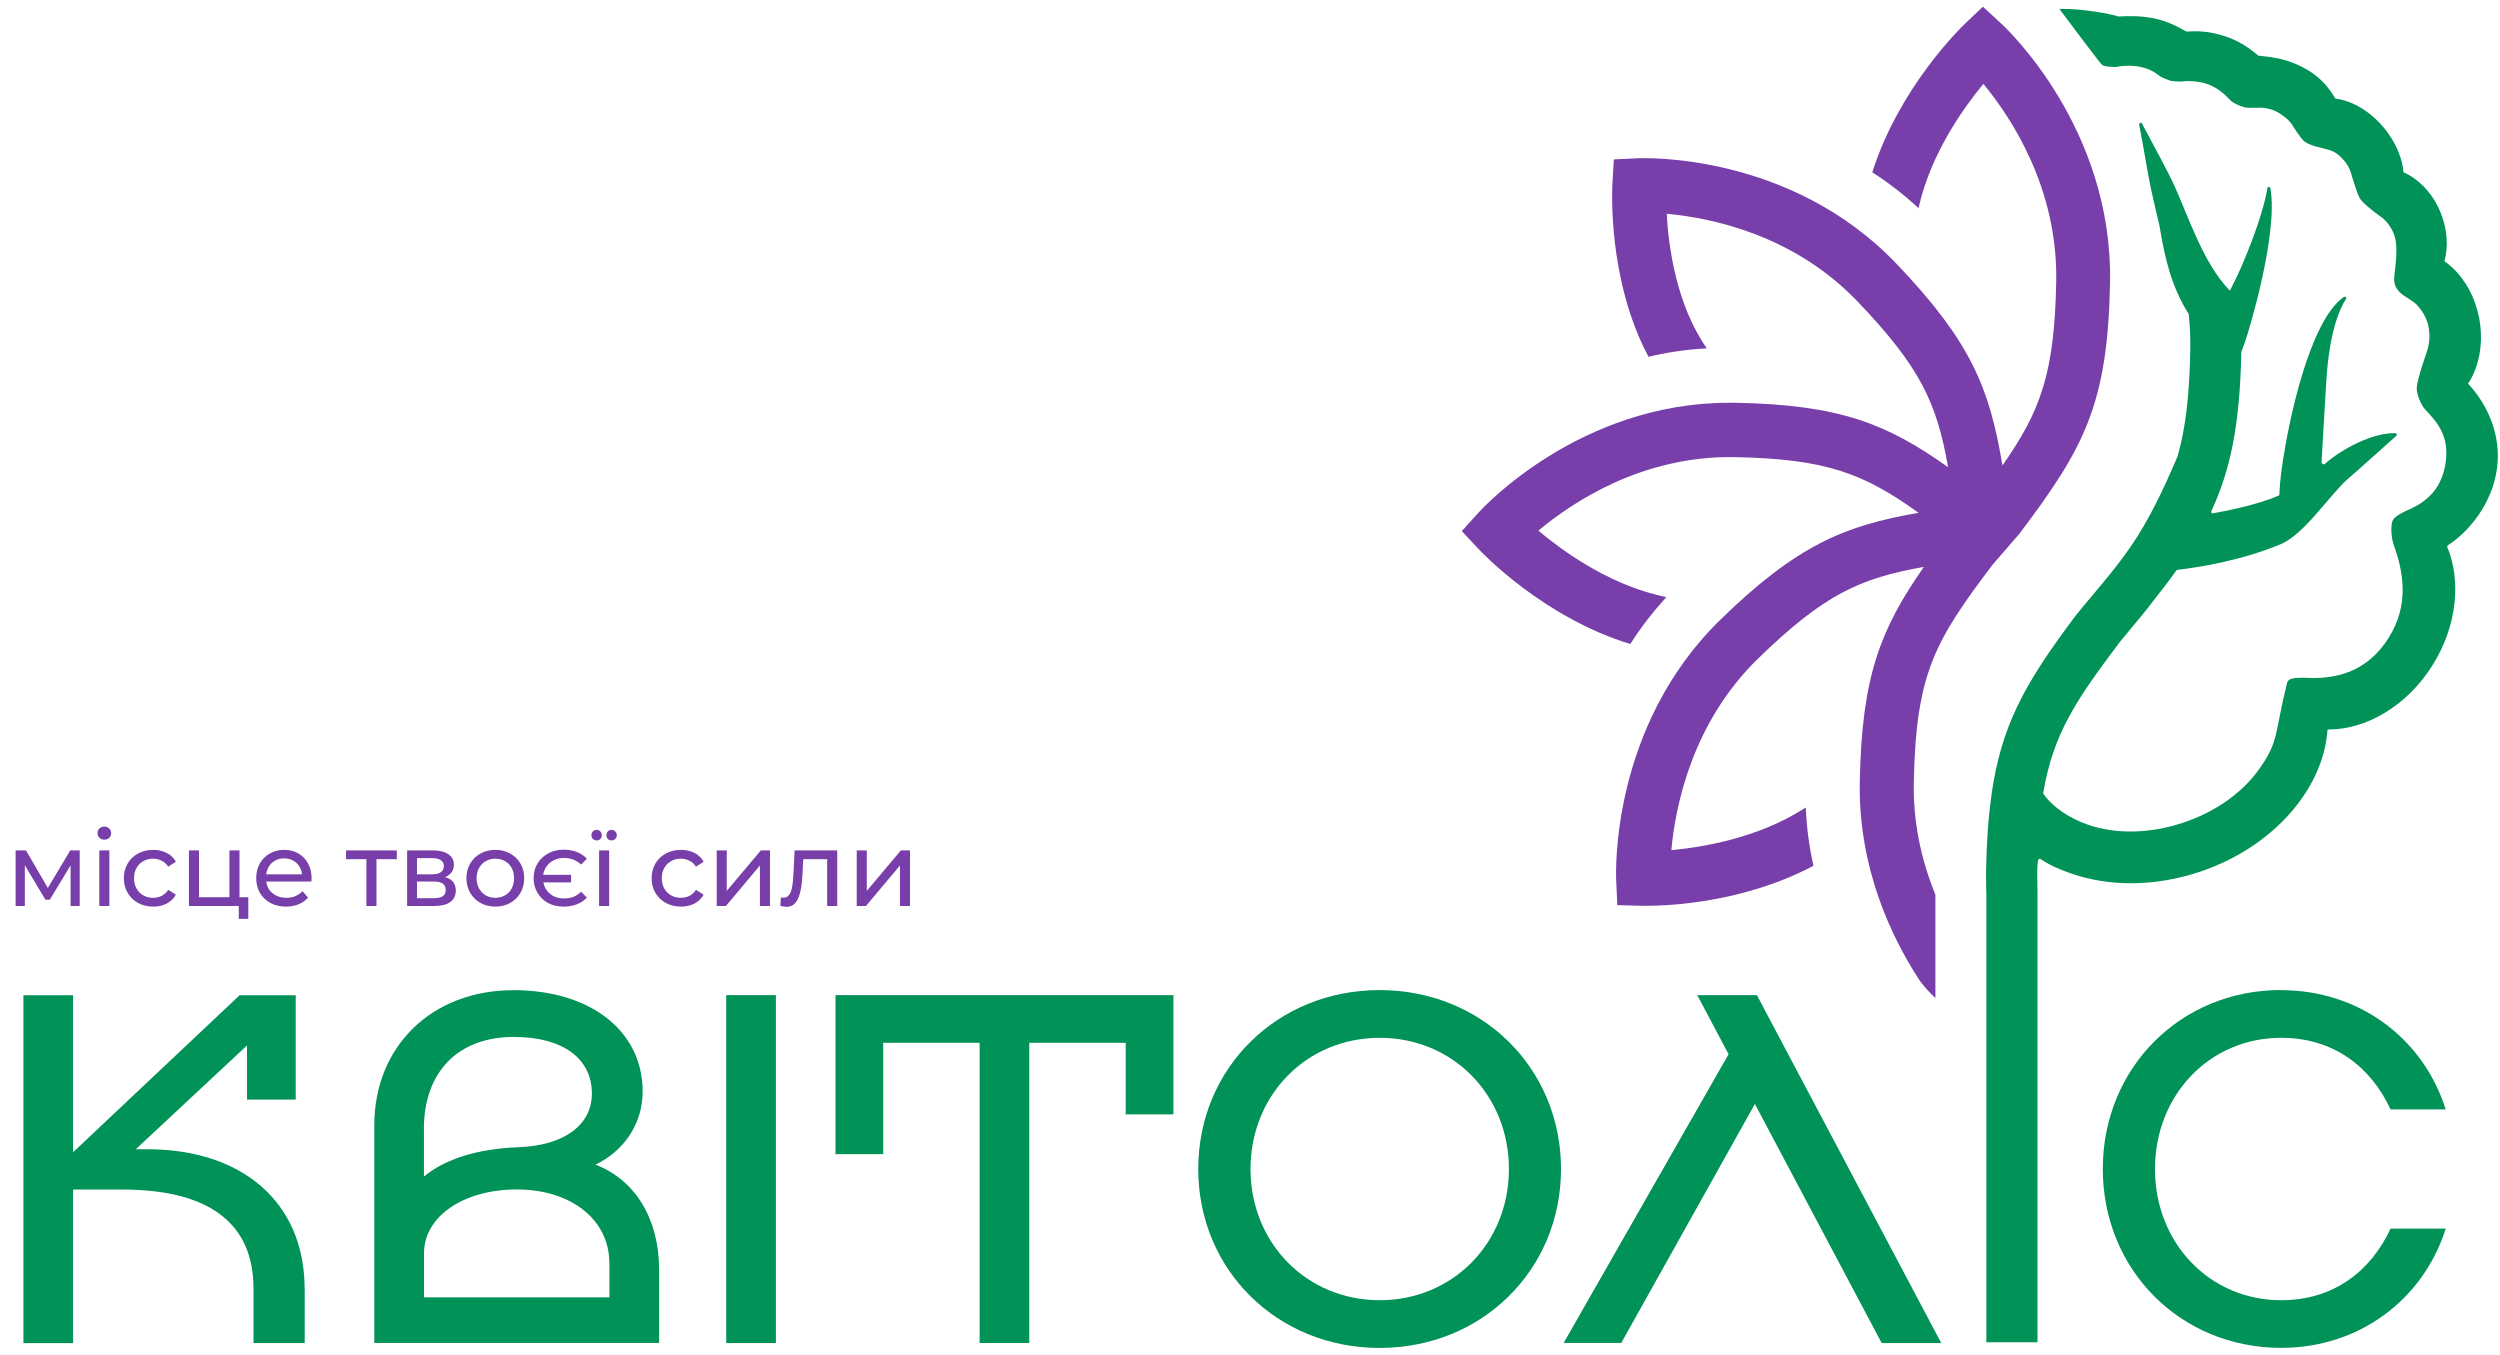
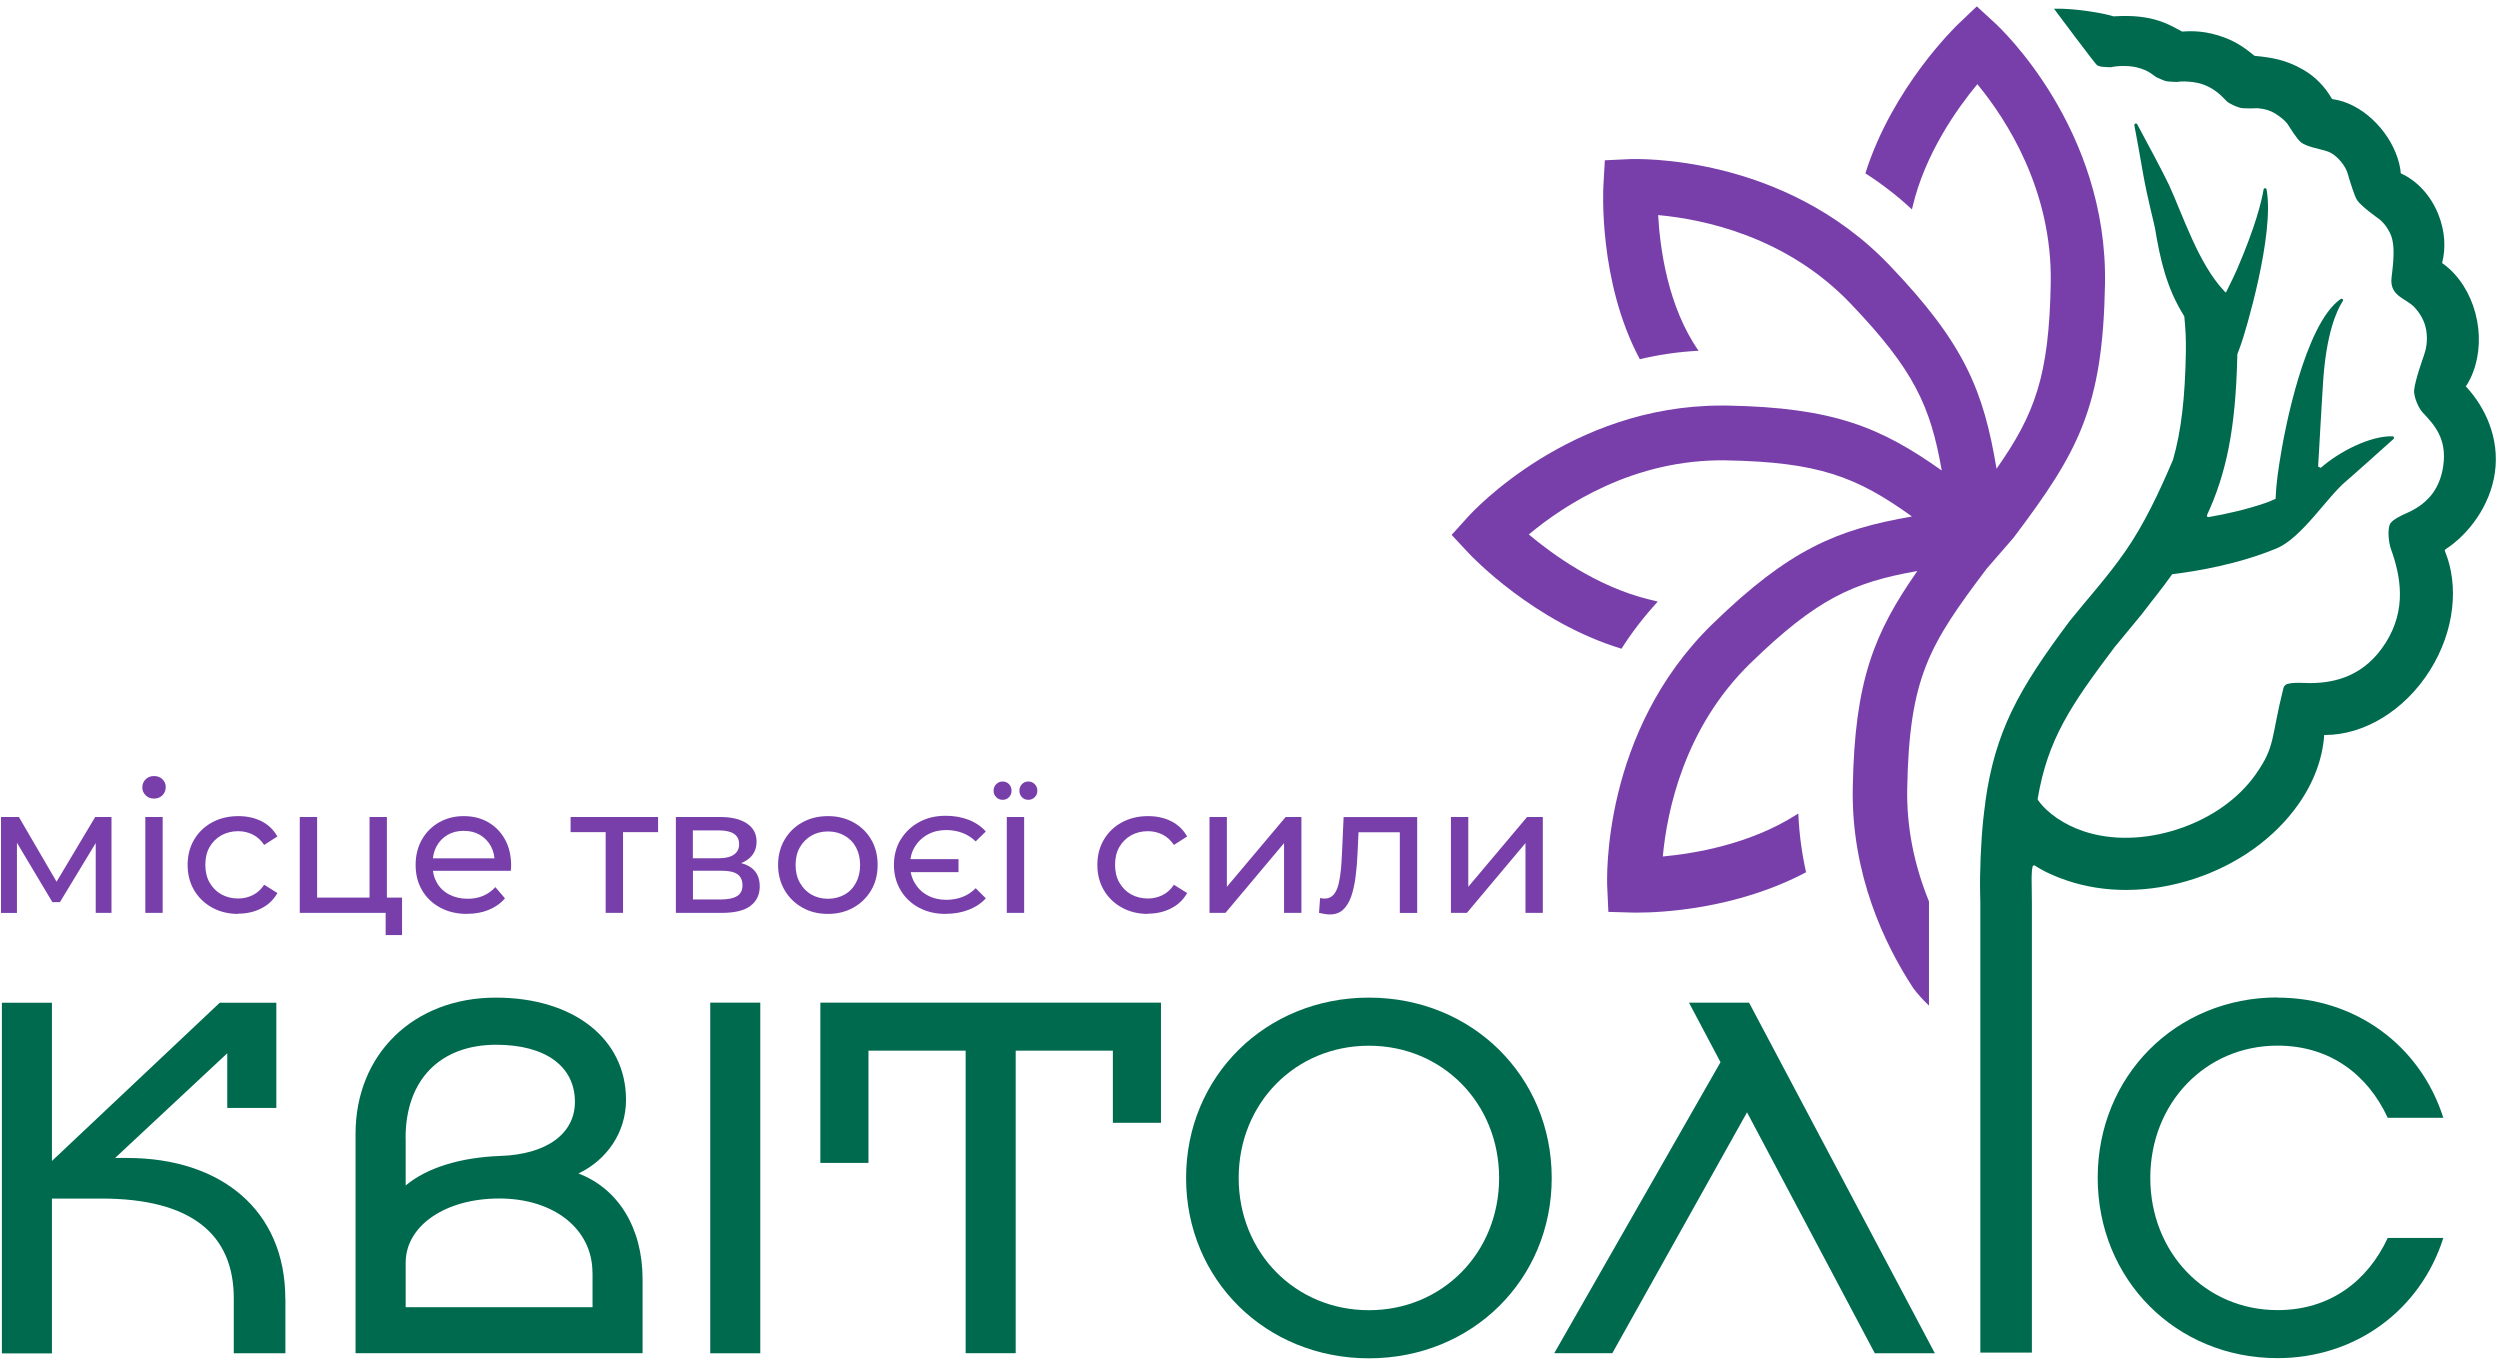
- <svg xmlns="http://www.w3.org/2000/svg" width="286" height="155" viewBox="0 0 286 155" fill="none">
-   <path d="M34.86 147.445V153.645H29V147.395C29 140.175 24.22 136.085 13.99 136.085H8.36V153.655H2.68V113.855H8.36V131.815L27.41 113.855H33.83V125.795H28.26V119.595L15.53 131.475H16.89C27.52 131.475 34.85 137.385 34.85 147.455L34.86 147.445Z" fill="#009257" />
-   <path d="M75.4 145.225V153.635H42.82V128.735C42.82 119.695 49.41 113.275 58.74 113.275C67.55 113.275 73.52 117.935 73.52 124.875C73.52 128.565 71.36 131.695 68.12 133.235C72.61 134.945 75.4 139.375 75.4 145.235V145.225ZM48.5 129.195V134.595C50.89 132.605 54.64 131.415 59.24 131.245C64.47 131.075 67.71 128.745 67.71 125.105C67.71 121.065 64.36 118.625 58.78 118.625C52.41 118.625 48.49 122.605 48.49 129.195H48.5ZM69.71 144.485C69.71 139.535 65.33 136.075 59.14 136.075C52.95 136.075 48.51 139.205 48.51 143.355V148.415H69.72V144.495L69.71 144.485Z" fill="#009257" />
-   <path d="M88.76 113.845V153.645H83.08V113.845H88.76Z" fill="#009257" />
-   <path d="M134.24 127.485H128.78V119.295H117.75V153.635H112.07V119.295H101.04V132.035H95.58V113.845H134.24V127.485Z" fill="#009257" />
-   <path d="M137.08 133.735C137.08 122.195 146.12 113.265 157.83 113.265C169.54 113.265 178.58 122.195 178.58 133.735C178.58 145.275 169.54 154.205 157.83 154.205C146.12 154.205 137.08 145.275 137.08 133.735ZM172.62 133.735C172.62 125.265 166.2 118.725 157.84 118.725C149.48 118.725 143.06 125.265 143.06 133.735C143.06 142.205 149.48 148.745 157.84 148.745C166.2 148.745 172.62 142.205 172.62 133.735Z" fill="#009257" />
-   <path d="M215.259 153.635L200.759 126.295L185.469 153.635H178.879L197.749 120.605L194.169 113.845H200.989L222.079 153.645H215.259V153.635Z" fill="#009257" />
-   <path d="M260.971 113.275C269.781 113.275 277.171 118.675 279.791 126.915H273.481C271.211 122.025 266.941 118.725 260.971 118.725C252.781 118.725 246.531 125.265 246.531 133.735C246.531 142.205 252.781 148.745 260.971 148.745C266.941 148.745 271.201 145.445 273.481 140.555H279.791C277.171 148.795 269.781 154.195 260.971 154.195C249.431 154.195 240.561 145.265 240.561 133.725C240.561 122.185 249.431 113.255 260.971 113.255V113.275Z" fill="#009257" />
-   <path d="M282.32 43.935C282.52 43.625 282.71 43.315 282.87 42.975C283.79 41.045 284.06 38.705 283.62 36.405C283.18 34.105 282.08 32.025 280.51 30.575C280.23 30.315 279.94 30.095 279.65 29.885C280.09 28.205 279.99 26.265 279.22 24.355C278.33 22.135 276.75 20.515 274.96 19.705C274.94 19.525 274.93 19.345 274.9 19.165C274.63 17.585 273.84 15.945 272.66 14.545C271.48 13.145 270 12.095 268.49 11.585C268.07 11.445 267.65 11.345 267.24 11.285C267.19 11.285 267.15 11.255 267.12 11.205C266.42 9.995 265.37 8.795 263.89 7.945C261.9 6.795 260.26 6.555 258.41 6.375C258.38 6.375 258.35 6.365 258.33 6.345C257.54 5.695 256.47 4.855 254.93 4.285C252.9 3.535 251.35 3.525 250.18 3.615C250.15 3.615 250.13 3.615 250.1 3.595C249.43 3.255 248.16 2.425 246.28 2.075C244.8 1.795 243.53 1.825 242.4 1.885C242.38 1.885 242.36 1.885 242.34 1.885C241.62 1.625 238.18 0.945 235.6 1.025C235.6 1.025 240.31 7.345 240.49 7.435C240.52 7.455 240.69 7.545 240.96 7.595C241.26 7.645 242.05 7.665 242.05 7.665C242.95 7.465 244.13 7.485 244.93 7.665C246.46 8.025 246.83 8.595 247.28 8.825C247.28 8.825 248.05 9.175 248.32 9.245C248.63 9.315 249.57 9.335 249.57 9.335C249.97 9.245 251.52 9.215 252.66 9.665C254.17 10.255 254.94 11.305 255.25 11.565C255.57 11.835 256.35 12.175 256.76 12.275C257.24 12.385 258.73 12.315 258.73 12.315C259.58 12.395 260.2 12.595 260.73 12.935C261.78 13.605 262.14 14.105 262.26 14.335C262.26 14.335 263.18 15.845 263.64 16.195C264.28 16.685 265.69 16.925 266.39 17.135C266.83 17.265 267.41 17.475 268.18 18.385C268.95 19.295 269.03 20.145 269.12 20.365C269.2 20.575 269.68 22.255 270 22.745C270.46 23.455 272.45 24.855 272.45 24.855C272.7 25.035 273.29 25.525 273.78 26.575C274.53 28.175 273.89 31.155 273.89 31.905C273.89 33.705 275.65 33.955 276.53 34.925C277.12 35.565 277.68 36.445 277.85 37.515C278.05 38.755 277.82 39.705 277.58 40.405C277.4 40.915 276.61 43.155 276.48 44.265C276.39 45.025 276.99 46.375 277.45 46.855C278.81 48.295 280.2 49.835 279.79 52.855C279.38 55.865 277.66 57.385 275.6 58.285C275.1 58.505 274.01 59.005 273.75 59.495C273.42 60.135 273.6 61.695 273.85 62.365C274.97 65.455 275.63 69.195 273.27 72.955C270.91 76.715 267.6 77.555 264.67 77.565C264.07 77.565 262.76 77.445 262.06 77.675C261.85 77.745 261.69 77.925 261.64 78.135C260.2 83.885 260.76 84.705 258.5 87.915C256.55 90.695 253.42 92.905 249.69 94.135C245.96 95.365 242.15 95.455 238.94 94.375C236.78 93.645 234.85 92.355 233.78 90.835C233.75 90.795 233.74 90.735 233.75 90.685C234.89 83.945 237.49 80.105 242.47 73.495L245.48 69.845L245.61 69.685C246.82 68.085 248 66.665 248.98 65.255C249 65.215 249.04 65.195 249.08 65.195C251.79 64.875 256.55 64.075 260.89 62.265C263.71 61.085 266.6 56.465 268.71 54.685C269.46 54.055 273.07 50.815 274.14 49.855C274.25 49.755 274.19 49.565 274.04 49.555C271.52 49.475 267.99 51.275 265.88 53.135L265.58 52.995C265.76 49.715 266.02 45.385 266.13 43.585C266.48 37.905 267.68 35.275 268.38 34.205C268.49 34.045 268.29 33.865 268.13 33.975C264 36.845 261.74 49.335 261.48 50.825C261.04 53.355 260.82 54.885 260.75 56.655C260.4 56.815 260.05 56.965 259.68 57.095C257.56 57.835 255.23 58.365 253.14 58.725C253.01 58.745 252.91 58.615 252.97 58.485C254.06 56.145 254.86 53.715 255.42 50.895C256.01 47.905 256.32 44.485 256.41 40.265C256.41 40.245 256.41 40.225 256.42 40.215C256.54 39.895 256.66 39.575 256.79 39.215C257.31 37.795 260.66 26.635 259.73 21.535C259.7 21.345 259.42 21.345 259.39 21.535C259.17 22.865 258.48 25.725 256.38 30.595C256.11 31.215 255.66 32.155 255.12 33.225C255.04 33.215 254.99 33.135 254.93 33.075C251.99 29.965 250.27 24.555 248.68 21.085C248.07 19.765 246.03 15.955 245.05 14.145C244.96 13.965 244.69 14.065 244.72 14.255C244.99 15.695 245.33 17.495 245.71 19.725C246.19 22.495 246.98 25.415 247.06 25.915C247.66 29.525 248.39 32.745 250.36 35.885C250.37 35.905 250.38 35.935 250.39 35.955C250.53 37.245 250.59 38.565 250.57 39.935C250.48 45.195 250.04 48.965 249.12 52.175V52.195C247.51 55.975 245.81 59.565 243.72 62.575C241.58 65.665 239.46 67.925 237.45 70.435C237.45 70.435 237.44 70.445 237.43 70.455C234.54 74.325 232.36 77.495 230.77 80.825C229.31 83.885 228.35 87.085 227.8 91.095V91.195C227.45 93.625 227.27 96.355 227.21 99.535C227.19 100.535 227.24 102.485 227.24 102.485V153.555H233.09V102.485L233.06 99.645C233.07 99.065 233.1 98.675 233.17 98.385C233.2 98.265 233.34 98.215 233.44 98.285C234.57 99.015 235.73 99.525 237.13 99.995C239.22 100.695 241.47 101.045 243.78 101.045C246.34 101.045 248.98 100.615 251.56 99.765C256.47 98.145 260.65 95.145 263.33 91.335C265.1 88.815 266.09 86.125 266.27 83.455C266.31 83.455 266.35 83.455 266.39 83.455C270.7 83.455 275.36 80.765 278.28 76.105C281.09 71.625 281.58 66.465 279.97 62.585C279.94 62.515 279.97 62.435 280.03 62.385C282.61 60.715 285.12 57.475 285.65 53.635C286.19 49.705 284.51 46.215 282.37 43.915L282.32 43.935Z" fill="#009257" />
-   <path d="M228.96 2.715L226.84 0.765L224.76 2.745C224.45 3.045 217.29 9.925 214.19 19.715C215.99 20.865 217.77 22.225 219.48 23.815L219.54 23.545C220.96 17.455 224.67 12.285 226.9 9.595C230.19 13.585 235.42 21.615 235.23 32.185C235.04 42.715 233.44 47.025 229.08 53.245C227.6 44.375 225.46 39.065 216.94 30.155C204.82 17.475 188.1 18.075 187.4 18.105L184.62 18.235L184.46 21.035C184.43 21.495 183.88 32.005 188.59 40.815C190.68 40.315 192.91 39.975 195.26 39.855C191.77 34.865 190.88 28.235 190.67 24.455C195.83 24.925 205.22 26.875 212.5 34.485C219.71 42.025 221.58 46.125 222.86 53.445C215.92 48.535 210.58 46.295 198.5 46.075C198.28 46.075 198.05 46.075 197.83 46.075C180.7 46.075 169.62 58.115 169.16 58.625L167.23 60.755L169.19 62.855C169.5 63.185 176.56 70.645 186.51 73.675C187.66 71.855 189.03 70.065 190.63 68.325L189.62 68.075C183.67 66.615 178.62 62.915 175.99 60.705C179.94 57.405 187.9 52.125 198.37 52.295C208.88 52.485 213.19 54.145 219.48 58.665C210.99 60.135 205.58 62.365 196.84 70.865C184.22 83.145 184.86 99.955 184.89 100.665L185.02 103.545L187.9 103.625C187.96 103.625 188.12 103.625 188.35 103.625C190.87 103.625 199.48 103.275 207.46 99.045C206.99 96.955 206.68 94.725 206.58 92.375L206.33 92.535C201.03 95.905 194.7 96.935 191.2 97.255C191.68 92.075 193.63 82.635 201.13 75.335C208.63 68.045 212.74 66.145 220.09 64.855C215.2 71.865 212.97 77.265 212.76 89.455C212.58 99.285 216.37 107.205 219.58 112.125L219.72 112.325C220.21 112.955 220.72 113.515 221.24 114.015L221.41 114.175V102.355C219.7 98.155 218.86 93.865 218.94 89.565C219.17 76.895 221.43 73.255 227.94 64.615L230.94 61.155L231.07 60.995C238.36 51.315 241.14 46.325 241.39 32.295C241.71 14.625 229.47 3.185 228.95 2.705L228.96 2.715Z" fill="#783FAA" />
-   <path d="M1.786 103.645V97.285H2.974L5.71 101.989H5.23L8.038 97.285H9.118V103.645H8.074V98.581L8.266 98.689L5.698 102.925H5.194L2.614 98.605L2.842 98.557V103.645H1.786ZM11.36 103.645V97.285H12.512V103.645H11.36ZM11.936 96.061C11.712 96.061 11.524 95.989 11.372 95.845C11.228 95.701 11.156 95.525 11.156 95.317C11.156 95.101 11.228 94.921 11.372 94.777C11.524 94.633 11.712 94.561 11.936 94.561C12.16 94.561 12.344 94.633 12.488 94.777C12.64 94.913 12.716 95.085 12.716 95.293C12.716 95.509 12.644 95.693 12.5 95.845C12.356 95.989 12.168 96.061 11.936 96.061ZM17.531 103.717C16.883 103.717 16.303 103.577 15.791 103.297C15.287 103.017 14.891 102.633 14.603 102.145C14.315 101.657 14.171 101.097 14.171 100.465C14.171 99.833 14.315 99.273 14.603 98.785C14.891 98.297 15.287 97.917 15.791 97.645C16.303 97.365 16.883 97.225 17.531 97.225C18.107 97.225 18.619 97.341 19.067 97.573C19.523 97.797 19.875 98.133 20.123 98.581L19.247 99.145C19.039 98.833 18.783 98.605 18.479 98.461C18.183 98.309 17.863 98.233 17.519 98.233C17.103 98.233 16.731 98.325 16.403 98.509C16.075 98.693 15.815 98.953 15.623 99.289C15.431 99.617 15.335 100.009 15.335 100.465C15.335 100.921 15.431 101.317 15.623 101.653C15.815 101.989 16.075 102.249 16.403 102.433C16.731 102.617 17.103 102.709 17.519 102.709C17.863 102.709 18.183 102.637 18.479 102.493C18.783 102.341 19.039 102.109 19.247 101.797L20.123 102.349C19.875 102.789 19.523 103.129 19.067 103.369C18.619 103.601 18.107 103.717 17.531 103.717ZM21.614 103.645V97.285H22.766V102.637H26.246V97.285H27.398V103.645H21.614ZM27.314 105.121V103.585L27.602 103.645H26.246V102.637H28.406V105.121H27.314ZM32.731 103.717C32.051 103.717 31.451 103.577 30.931 103.297C30.419 103.017 30.019 102.633 29.731 102.145C29.451 101.657 29.311 101.097 29.311 100.465C29.311 99.833 29.447 99.273 29.719 98.785C29.999 98.297 30.379 97.917 30.859 97.645C31.347 97.365 31.895 97.225 32.503 97.225C33.119 97.225 33.663 97.361 34.135 97.633C34.607 97.905 34.975 98.289 35.239 98.785C35.511 99.273 35.647 99.845 35.647 100.501C35.647 100.549 35.643 100.605 35.635 100.669C35.635 100.733 35.631 100.793 35.623 100.849H30.211V100.021H35.023L34.555 100.309C34.563 99.901 34.479 99.537 34.303 99.217C34.127 98.897 33.883 98.649 33.571 98.473C33.267 98.289 32.911 98.197 32.503 98.197C32.103 98.197 31.747 98.289 31.435 98.473C31.123 98.649 30.879 98.901 30.703 99.229C30.527 99.549 30.439 99.917 30.439 100.333V100.525C30.439 100.949 30.535 101.329 30.727 101.665C30.927 101.993 31.203 102.249 31.555 102.433C31.907 102.617 32.311 102.709 32.767 102.709C33.143 102.709 33.483 102.645 33.787 102.517C34.099 102.389 34.371 102.197 34.603 101.941L35.239 102.685C34.951 103.021 34.591 103.277 34.159 103.453C33.735 103.629 33.259 103.717 32.731 103.717ZM41.917 103.645V97.993L42.205 98.293H39.589V97.285H45.397V98.293H42.793L43.069 97.993V103.645H41.917ZM46.575 103.645V97.285H49.527C50.271 97.285 50.855 97.429 51.279 97.717C51.711 97.997 51.927 98.397 51.927 98.917C51.927 99.437 51.723 99.841 51.315 100.129C50.915 100.409 50.383 100.549 49.719 100.549L49.899 100.237C50.659 100.237 51.223 100.377 51.591 100.657C51.959 100.937 52.143 101.349 52.143 101.893C52.143 102.445 51.935 102.877 51.519 103.189C51.111 103.493 50.483 103.645 49.635 103.645H46.575ZM47.703 102.757H49.551C50.031 102.757 50.391 102.685 50.631 102.541C50.871 102.389 50.991 102.149 50.991 101.821C50.991 101.485 50.879 101.241 50.655 101.089C50.439 100.929 50.095 100.849 49.623 100.849H47.703V102.757ZM47.703 100.021H49.431C49.871 100.021 50.203 99.941 50.427 99.781C50.659 99.613 50.775 99.381 50.775 99.085C50.775 98.781 50.659 98.553 50.427 98.401C50.203 98.249 49.871 98.173 49.431 98.173H47.703V100.021ZM56.67 103.717C56.03 103.717 55.462 103.577 54.966 103.297C54.47 103.017 54.078 102.633 53.79 102.145C53.502 101.649 53.358 101.089 53.358 100.465C53.358 99.833 53.502 99.273 53.79 98.785C54.078 98.297 54.47 97.917 54.966 97.645C55.462 97.365 56.03 97.225 56.67 97.225C57.302 97.225 57.866 97.365 58.362 97.645C58.866 97.917 59.258 98.297 59.538 98.785C59.826 99.265 59.97 99.825 59.97 100.465C59.97 101.097 59.826 101.657 59.538 102.145C59.258 102.633 58.866 103.017 58.362 103.297C57.866 103.577 57.302 103.717 56.67 103.717ZM56.67 102.709C57.078 102.709 57.442 102.617 57.762 102.433C58.09 102.249 58.346 101.989 58.53 101.653C58.714 101.309 58.806 100.913 58.806 100.465C58.806 100.009 58.714 99.617 58.53 99.289C58.346 98.953 58.09 98.693 57.762 98.509C57.442 98.325 57.078 98.233 56.67 98.233C56.262 98.233 55.898 98.325 55.578 98.509C55.258 98.693 55.002 98.953 54.81 99.289C54.618 99.617 54.522 100.009 54.522 100.465C54.522 100.913 54.618 101.309 54.81 101.653C55.002 101.989 55.258 102.249 55.578 102.433C55.898 102.617 56.262 102.709 56.67 102.709ZM65.33 100.081V100.945H61.754V100.081H65.33ZM64.478 103.717C63.814 103.717 63.222 103.581 62.702 103.309C62.19 103.029 61.786 102.641 61.49 102.145C61.194 101.649 61.046 101.089 61.046 100.465C61.046 99.833 61.194 99.273 61.49 98.785C61.786 98.297 62.19 97.913 62.702 97.633C63.222 97.345 63.814 97.201 64.478 97.201C65.03 97.201 65.534 97.289 65.99 97.465C66.446 97.641 66.83 97.901 67.142 98.245L66.47 98.905C66.206 98.649 65.91 98.461 65.582 98.341C65.254 98.213 64.898 98.149 64.514 98.149C64.058 98.149 63.646 98.249 63.278 98.449C62.918 98.649 62.634 98.925 62.426 99.277C62.218 99.621 62.114 100.017 62.114 100.465C62.114 100.913 62.218 101.313 62.426 101.665C62.634 102.017 62.918 102.293 63.278 102.493C63.646 102.685 64.058 102.781 64.514 102.781C64.898 102.781 65.254 102.721 65.582 102.601C65.91 102.473 66.206 102.277 66.47 102.013L67.142 102.685C66.83 103.021 66.446 103.277 65.99 103.453C65.534 103.629 65.03 103.717 64.478 103.717ZM68.535 103.645V97.285H69.687V103.645H68.535ZM69.963 96.145C69.795 96.145 69.655 96.089 69.543 95.977C69.431 95.857 69.375 95.713 69.375 95.545C69.375 95.369 69.431 95.225 69.543 95.113C69.655 94.993 69.795 94.933 69.963 94.933C70.131 94.933 70.271 94.993 70.383 95.113C70.503 95.225 70.563 95.369 70.563 95.545C70.563 95.713 70.503 95.857 70.383 95.977C70.271 96.089 70.131 96.145 69.963 96.145ZM68.259 96.145C68.091 96.145 67.947 96.089 67.827 95.977C67.715 95.857 67.659 95.713 67.659 95.545C67.659 95.369 67.715 95.225 67.827 95.113C67.947 94.993 68.091 94.933 68.259 94.933C68.427 94.933 68.567 94.993 68.679 95.113C68.791 95.225 68.847 95.369 68.847 95.545C68.847 95.713 68.791 95.857 68.679 95.977C68.567 96.089 68.427 96.145 68.259 96.145ZM77.906 103.717C77.258 103.717 76.678 103.577 76.166 103.297C75.662 103.017 75.266 102.633 74.978 102.145C74.69 101.657 74.546 101.097 74.546 100.465C74.546 99.833 74.69 99.273 74.978 98.785C75.266 98.297 75.662 97.917 76.166 97.645C76.678 97.365 77.258 97.225 77.906 97.225C78.482 97.225 78.994 97.341 79.442 97.573C79.898 97.797 80.25 98.133 80.498 98.581L79.622 99.145C79.414 98.833 79.158 98.605 78.854 98.461C78.558 98.309 78.238 98.233 77.894 98.233C77.478 98.233 77.106 98.325 76.778 98.509C76.45 98.693 76.19 98.953 75.998 99.289C75.806 99.617 75.71 100.009 75.71 100.465C75.71 100.921 75.806 101.317 75.998 101.653C76.19 101.989 76.45 102.249 76.778 102.433C77.106 102.617 77.478 102.709 77.894 102.709C78.238 102.709 78.558 102.637 78.854 102.493C79.158 102.341 79.414 102.109 79.622 101.797L80.498 102.349C80.25 102.789 79.898 103.129 79.442 103.369C78.994 103.601 78.482 103.717 77.906 103.717ZM81.989 103.645V97.285H83.141V101.917L87.041 97.285H88.085V103.645H86.933V99.013L83.045 103.645H81.989ZM89.265 103.633L89.337 102.661C89.393 102.669 89.445 102.677 89.493 102.685C89.541 102.693 89.585 102.697 89.625 102.697C89.881 102.697 90.081 102.609 90.225 102.433C90.377 102.257 90.489 102.025 90.561 101.737C90.633 101.441 90.685 101.109 90.717 100.741C90.749 100.373 90.773 100.005 90.789 99.637L90.897 97.285H95.781V103.645H94.629V97.957L94.905 98.293H91.641L91.905 97.945L91.821 99.709C91.797 100.269 91.753 100.793 91.689 101.281C91.625 101.769 91.525 102.197 91.389 102.565C91.261 102.933 91.081 103.221 90.849 103.429C90.625 103.637 90.333 103.741 89.973 103.741C89.869 103.741 89.757 103.729 89.637 103.705C89.525 103.689 89.401 103.665 89.265 103.633ZM98.009 103.645V97.285H99.161V101.917L103.061 97.285H104.105V103.645H102.953V99.013L99.065 103.645H98.009Z" fill="#783FAA" />
+ <svg xmlns="http://www.w3.org/2000/svg" width="378" height="206" viewBox="0 0 378 206" fill="none">
+   <path d="M43.153 196.357V204.616H35.347V196.291C35.347 186.673 28.979 181.224 15.351 181.224H7.852V204.63H0.285V151.611H7.852V175.536L33.228 151.611H41.781V167.517H34.361V159.258L17.403 175.083H19.215C33.375 175.083 43.139 182.956 43.139 196.371L43.153 196.357Z" fill="#006A4E" />
+   <path d="M97.158 193.401V204.604H53.758V171.434C53.758 159.392 62.536 150.84 74.965 150.84C86.701 150.84 94.654 157.047 94.654 166.292C94.654 171.208 91.776 175.378 87.46 177.429C93.442 179.707 97.158 185.608 97.158 193.414V193.401ZM61.338 172.047V179.241C64.521 176.59 69.517 175.005 75.645 174.778C82.612 174.552 86.928 171.448 86.928 166.599C86.928 161.217 82.465 157.967 75.032 157.967C66.546 157.967 61.324 163.269 61.324 172.047H61.338ZM89.579 192.415C89.579 185.821 83.744 181.212 75.498 181.212C67.252 181.212 61.338 185.382 61.338 190.91V197.651H89.592V192.429L89.579 192.415Z" fill="#006A4E" />
+   <path d="M114.955 151.599V204.617H107.389V151.599H114.955Z" fill="#006A4E" />
+   <path d="M175.539 169.769H168.265V158.859H153.572V204.604H146.006V158.859H131.312V175.83H124.039V151.599H175.539V169.769Z" fill="#006A4E" />
+   <path d="M179.336 178.108C179.336 162.736 191.378 150.84 206.977 150.84C222.577 150.84 234.619 162.736 234.619 178.108C234.619 193.481 222.577 205.377 206.977 205.377C191.378 205.377 179.336 193.481 179.336 178.108ZM226.666 178.108C226.666 166.825 218.114 158.113 206.977 158.113C195.841 158.113 187.289 166.825 187.289 178.108C187.289 189.391 195.841 198.103 206.977 198.103C218.114 198.103 226.666 189.391 226.666 178.108Z" fill="#006A4E" />
+   <path d="M283.466 204.604L264.151 168.184L243.783 204.604H235.004L260.141 160.604L255.372 151.599H264.457L292.552 204.617H283.466V204.604Z" fill="#006A4E" />
+   <path d="M344.361 150.839C356.097 150.839 365.941 158.033 369.431 169.009H361.025C358.001 162.495 352.313 158.099 344.361 158.099C333.45 158.099 325.125 166.811 325.125 178.094C325.125 189.377 333.45 198.09 344.361 198.09C352.313 198.09 357.988 193.694 361.025 187.179H369.431C365.941 198.156 356.097 205.35 344.361 205.35C328.988 205.35 317.172 193.454 317.172 178.081C317.172 162.708 328.988 150.812 344.361 150.812V150.839Z" fill="#006A4E" />
+   <path d="M372.8 58.483C373.067 58.071 373.32 57.657 373.533 57.205C374.759 54.634 375.118 51.517 374.532 48.453C373.946 45.389 372.481 42.618 370.389 40.686C370.016 40.34 369.63 40.047 369.244 39.767C369.83 37.529 369.697 34.945 368.671 32.401C367.485 29.443 365.38 27.285 362.996 26.206C362.969 25.966 362.956 25.727 362.916 25.487C362.556 23.382 361.504 21.197 359.932 19.332C358.36 17.467 356.389 16.069 354.377 15.389C353.818 15.203 353.258 15.07 352.712 14.99C352.645 14.99 352.592 14.95 352.552 14.883C351.62 13.271 350.221 11.673 348.249 10.54C345.598 9.008 343.414 8.689 340.949 8.449C340.909 8.449 340.869 8.436 340.843 8.409C339.79 7.543 338.365 6.424 336.314 5.665C333.609 4.666 331.545 4.652 329.986 4.772C329.946 4.772 329.919 4.772 329.879 4.746C328.987 4.293 327.295 3.187 324.791 2.721C322.819 2.348 321.127 2.388 319.622 2.468C319.595 2.468 319.569 2.468 319.542 2.468C318.583 2.121 314.001 1.216 310.564 1.322C310.564 1.322 316.838 9.741 317.078 9.861C317.118 9.888 317.344 10.008 317.704 10.074C318.103 10.141 319.156 10.167 319.156 10.167C320.355 9.901 321.927 9.928 322.992 10.167C325.03 10.647 325.523 11.406 326.123 11.713C326.123 11.713 327.149 12.179 327.508 12.272C327.921 12.365 329.173 12.392 329.173 12.392C329.706 12.272 331.771 12.232 333.29 12.832C335.301 13.618 336.327 15.016 336.74 15.363C337.166 15.722 338.205 16.175 338.751 16.308C339.391 16.455 341.376 16.362 341.376 16.362C342.508 16.468 343.334 16.735 344.04 17.188C345.439 18.08 345.918 18.746 346.078 19.053C346.078 19.053 347.304 21.064 347.916 21.53C348.769 22.183 350.647 22.503 351.58 22.783C352.166 22.956 352.938 23.235 353.964 24.448C354.99 25.66 355.096 26.792 355.216 27.085C355.323 27.365 355.962 29.603 356.389 30.256C357.001 31.202 359.652 33.067 359.652 33.067C359.985 33.306 360.771 33.959 361.424 35.358C362.423 37.489 361.571 41.459 361.571 42.458C361.571 44.856 363.915 45.189 365.087 46.481C365.873 47.334 366.619 48.506 366.846 49.931C367.112 51.583 366.806 52.849 366.486 53.781C366.246 54.46 365.194 57.444 365.021 58.923C364.901 59.935 365.7 61.734 366.313 62.373C368.125 64.291 369.976 66.343 369.43 70.366C368.884 74.376 366.593 76.4 363.849 77.599C363.182 77.892 361.73 78.558 361.384 79.211C360.944 80.064 361.184 82.142 361.517 83.034C363.009 87.151 363.888 92.133 360.745 97.142C357.601 102.15 353.191 103.269 349.288 103.283C348.489 103.283 346.744 103.123 345.812 103.429C345.532 103.523 345.319 103.762 345.252 104.042C343.334 111.702 344.08 112.794 341.069 117.07C338.472 120.773 334.302 123.717 329.333 125.356C324.364 126.994 319.289 127.114 315.013 125.676C312.136 124.703 309.565 122.985 308.139 120.96C308.099 120.907 308.086 120.827 308.099 120.76C309.618 111.782 313.081 106.666 319.715 97.861L323.725 92.999L323.898 92.786C325.51 90.654 327.082 88.763 328.387 86.884C328.414 86.831 328.467 86.804 328.521 86.804C332.131 86.378 338.472 85.312 344.253 82.901C348.01 81.329 351.859 75.175 354.67 72.804C355.669 71.965 360.478 67.648 361.904 66.37C362.05 66.236 361.97 65.983 361.77 65.97C358.413 65.863 353.711 68.261 350.9 70.739L350.501 70.552C350.74 66.183 351.087 60.415 351.233 58.017C351.7 50.451 353.298 46.947 354.231 45.522C354.377 45.309 354.111 45.069 353.898 45.215C348.396 49.039 345.385 65.677 345.039 67.662C344.453 71.032 344.16 73.07 344.066 75.428C343.6 75.641 343.134 75.841 342.641 76.014C339.817 77 336.713 77.706 333.929 78.186C333.756 78.212 333.623 78.039 333.703 77.866C335.155 74.749 336.22 71.512 336.966 67.755C337.752 63.772 338.165 59.216 338.285 53.595C338.285 53.568 338.285 53.541 338.298 53.528C338.458 53.102 338.618 52.675 338.791 52.196C339.484 50.304 343.947 35.438 342.708 28.644C342.668 28.391 342.295 28.391 342.255 28.644C341.962 30.416 341.043 34.225 338.245 40.713C337.885 41.539 337.286 42.791 336.567 44.216C336.46 44.203 336.393 44.096 336.314 44.017C332.397 39.874 330.106 32.667 327.988 28.044C327.175 26.286 324.458 21.211 323.152 18.8C323.032 18.56 322.673 18.693 322.713 18.946C323.072 20.864 323.525 23.262 324.031 26.233C324.671 29.923 325.723 33.813 325.83 34.479C326.629 39.288 327.601 43.577 330.226 47.76C330.239 47.786 330.252 47.827 330.266 47.853C330.452 49.572 330.532 51.33 330.505 53.155C330.386 60.162 329.799 65.184 328.574 69.46V69.487C326.429 74.522 324.165 79.305 321.38 83.314C318.596 87.324 315.706 90.441 313.028 93.785C313.028 93.785 313.015 93.798 313.001 93.811C309.152 98.967 306.248 103.189 304.129 107.625C302.185 111.702 300.906 115.965 300.173 121.306V121.44C299.707 124.677 299.467 128.313 299.387 132.549C299.361 133.882 299.427 136.479 299.427 136.479V204.511H307.22V136.479L307.18 132.696C307.193 131.923 307.233 131.404 307.327 131.017C307.367 130.858 307.553 130.791 307.686 130.884C309.192 131.857 310.737 132.536 312.602 133.162C315.386 134.095 318.383 134.561 321.46 134.561C324.871 134.561 328.387 133.988 331.824 132.856C338.365 130.698 343.933 126.701 347.503 121.626C349.861 118.269 351.18 114.686 351.42 111.129C351.473 111.129 351.526 111.129 351.58 111.129C357.321 111.129 363.529 107.546 367.419 101.338C371.162 95.37 371.815 88.496 369.67 83.328C369.63 83.234 369.67 83.128 369.75 83.061C373.187 80.837 376.53 76.52 377.236 71.405C377.956 66.17 375.718 61.521 372.867 58.457L372.8 58.483Z" fill="#006A4E" />
+   <path d="M301.718 3.561L298.894 0.963L296.123 3.6C295.71 4 286.172 13.165 282.043 26.207C284.441 27.738 286.812 29.55 289.09 31.668L289.17 31.309C291.061 23.196 296.003 16.309 298.974 12.726C303.357 18.041 310.324 28.738 310.071 42.818C309.817 56.845 307.686 62.587 301.878 70.873C299.907 59.057 297.056 51.983 285.706 40.114C269.561 23.223 247.288 24.022 246.355 24.062L242.652 24.235L242.439 27.965C242.399 28.578 241.666 42.578 247.94 54.314C250.725 53.648 253.695 53.195 256.826 53.035C252.177 46.388 250.991 37.556 250.711 32.521C257.585 33.147 270.094 35.745 279.791 45.882C289.396 55.926 291.887 61.388 293.592 71.139C284.347 64.598 277.234 61.614 261.142 61.321C260.849 61.321 260.542 61.321 260.249 61.321C237.43 61.321 222.67 77.36 222.057 78.039L219.486 80.877L222.097 83.674C222.51 84.114 231.915 94.052 245.17 98.088C246.702 95.663 248.527 93.279 250.658 90.961L249.313 90.628C241.386 88.683 234.659 83.754 231.156 80.81C236.418 76.414 247.021 69.381 260.969 69.607C274.969 69.86 280.711 72.072 289.09 78.093C277.78 80.051 270.573 83.022 258.93 94.345C242.119 110.703 242.972 133.096 243.012 134.042L243.185 137.878L247.021 137.985C247.101 137.985 247.314 137.985 247.621 137.985C250.978 137.985 262.447 137.519 273.078 131.884C272.451 129.1 272.039 126.129 271.905 122.999L271.572 123.212C264.512 127.701 256.08 129.073 251.417 129.499C252.057 122.599 254.654 110.024 264.645 100.299C274.636 90.588 280.111 88.057 289.902 86.339C283.388 95.677 280.418 102.87 280.138 119.109C279.898 132.204 284.947 142.754 289.223 149.308L289.409 149.574C290.062 150.414 290.742 151.16 291.434 151.826L291.661 152.039V136.293C289.383 130.698 288.264 124.983 288.37 119.255C288.677 102.377 291.687 97.528 300.359 86.019L304.356 81.41L304.529 81.197C314.24 68.302 317.943 61.654 318.276 42.965C318.703 19.426 302.398 4.187 301.705 3.547L301.718 3.561Z" fill="#783FAA" />
+   <path d="M0.152 138.026V123.532H2.857L9.091 134.242H7.999L14.393 123.532H16.857V138.026H14.473V126.49L14.912 126.743L9.064 136.401H7.919L2.044 126.556L2.563 126.45V138.039H0.152V138.026Z" fill="#783FAA" />
+   <path d="M23.289 120.747C22.783 120.747 22.357 120.587 22.024 120.254C21.691 119.921 21.518 119.522 21.518 119.055C21.518 118.589 21.691 118.15 22.024 117.83C22.357 117.497 22.783 117.337 23.289 117.337C23.796 117.337 24.222 117.497 24.555 117.816C24.888 118.136 25.061 118.536 25.061 119.002C25.061 119.468 24.901 119.908 24.568 120.241C24.235 120.574 23.809 120.747 23.289 120.747ZM21.971 138.025V123.531H24.595V138.025H21.971Z" fill="#783FAA" />
+   <path d="M36.027 138.184C34.548 138.184 33.229 137.864 32.071 137.225C30.912 136.585 30.006 135.706 29.353 134.601C28.7 133.495 28.367 132.216 28.367 130.777C28.367 129.339 28.7 128.06 29.353 126.954C30.006 125.849 30.912 124.969 32.071 124.343C33.229 123.717 34.548 123.397 36.027 123.397C37.346 123.397 38.505 123.651 39.544 124.17C40.569 124.69 41.369 125.462 41.941 126.475L39.943 127.753C39.464 127.047 38.891 126.515 38.212 126.182C37.532 125.849 36.8 125.675 36.014 125.675C35.068 125.675 34.215 125.889 33.469 126.301C32.723 126.728 32.124 127.314 31.698 128.06C31.258 128.819 31.045 129.712 31.045 130.751C31.045 131.79 31.258 132.696 31.698 133.455C32.137 134.214 32.723 134.814 33.469 135.227C34.215 135.64 35.068 135.853 36.014 135.853C36.8 135.853 37.532 135.68 38.212 135.347C38.891 135.014 39.477 134.481 39.943 133.775L41.941 135.027C41.382 136.026 40.583 136.799 39.544 137.331C38.518 137.864 37.346 138.144 36.027 138.144V138.184Z" fill="#783FAA" />
+   <path d="M45.324 138.026V123.532H47.949V135.721H55.875V123.532H58.499V138.026H45.324ZM58.312 141.383V137.879L58.965 138.012H55.875V135.721H60.79V141.383H58.299H58.312Z" fill="#783FAA" />
+   <path d="M70.635 138.184C69.09 138.184 67.717 137.864 66.545 137.225C65.373 136.585 64.454 135.706 63.814 134.601C63.161 133.495 62.842 132.216 62.842 130.777C62.842 129.339 63.161 128.06 63.788 126.954C64.414 125.849 65.28 124.969 66.385 124.343C67.491 123.717 68.73 123.397 70.115 123.397C71.501 123.397 72.753 123.704 73.832 124.33C74.911 124.956 75.75 125.822 76.363 126.941C76.976 128.06 77.282 129.365 77.282 130.871C77.282 130.977 77.282 131.11 77.269 131.257C77.269 131.404 77.242 131.537 77.229 131.67H64.893V129.778H75.857L74.791 130.431C74.804 129.499 74.618 128.673 74.218 127.94C73.819 127.207 73.259 126.648 72.566 126.235C71.86 125.822 71.048 125.622 70.115 125.622C69.183 125.622 68.397 125.822 67.677 126.235C66.958 126.648 66.412 127.221 66.012 127.953C65.613 128.686 65.413 129.539 65.413 130.484V130.924C65.413 131.896 65.639 132.749 66.079 133.508C66.518 134.268 67.144 134.854 67.957 135.267C68.77 135.68 69.676 135.893 70.715 135.893C71.567 135.893 72.353 135.746 73.046 135.453C73.739 135.16 74.365 134.72 74.897 134.134L76.35 135.826C75.697 136.599 74.871 137.172 73.898 137.571C72.926 137.971 71.834 138.171 70.635 138.171V138.184Z" fill="#783FAA" />
+   <path d="M91.577 138.026V125.144L92.23 125.823H86.275V123.532H99.503V125.823H93.575L94.201 125.144V138.026H91.577Z" fill="#783FAA" />
+   <path d="M102.191 138.026V123.532H108.919C110.61 123.532 111.943 123.852 112.928 124.505C113.901 125.157 114.394 126.063 114.394 127.249C114.394 128.434 113.927 129.354 113.008 129.993C112.089 130.646 110.877 130.965 109.358 130.965L109.771 130.259C111.503 130.259 112.782 130.579 113.621 131.219C114.46 131.858 114.873 132.79 114.873 134.029C114.873 135.268 114.407 136.267 113.461 136.973C112.529 137.679 111.09 138.026 109.158 138.026H102.191ZM104.762 129.767H108.705C109.705 129.767 110.464 129.58 110.983 129.207C111.503 128.834 111.756 128.315 111.756 127.635C111.756 126.956 111.503 126.423 110.983 126.077C110.464 125.73 109.705 125.557 108.705 125.557H104.762V129.767ZM104.762 136.001H108.972C110.064 136.001 110.89 135.828 111.436 135.495C111.982 135.162 112.262 134.615 112.262 133.869C112.262 133.123 112.009 132.537 111.516 132.191C111.01 131.831 110.224 131.658 109.145 131.658H104.776V136.001H104.762Z" fill="#783FAA" />
+   <path d="M125.184 138.184C123.732 138.184 122.427 137.864 121.308 137.225C120.176 136.585 119.283 135.706 118.63 134.587C117.978 133.468 117.645 132.189 117.645 130.777C117.645 129.365 117.978 128.06 118.63 126.954C119.283 125.849 120.176 124.969 121.308 124.343C122.44 123.717 123.732 123.397 125.184 123.397C126.636 123.397 127.915 123.717 129.047 124.343C130.18 124.969 131.086 125.835 131.725 126.941C132.378 128.047 132.698 129.325 132.698 130.777C132.698 132.229 132.378 133.495 131.725 134.601C131.072 135.706 130.18 136.585 129.047 137.225C127.902 137.864 126.623 138.184 125.184 138.184ZM125.184 135.893C126.117 135.893 126.943 135.68 127.689 135.267C128.435 134.854 129.008 134.254 129.42 133.482C129.833 132.709 130.047 131.816 130.047 130.791C130.047 129.765 129.833 128.859 129.42 128.1C129.008 127.341 128.421 126.754 127.689 126.341C126.956 125.928 126.117 125.715 125.184 125.715C124.252 125.715 123.426 125.928 122.693 126.341C121.961 126.768 121.374 127.354 120.948 128.1C120.509 128.859 120.295 129.752 120.295 130.791C120.295 131.83 120.509 132.709 120.948 133.482C121.388 134.254 121.974 134.854 122.693 135.267C123.426 135.68 124.252 135.893 125.184 135.893Z" fill="#783FAA" />
+   <path d="M142.982 138.185C141.463 138.185 140.131 137.865 138.945 137.239C137.773 136.613 136.841 135.733 136.174 134.601C135.495 133.469 135.162 132.19 135.162 130.778C135.162 129.366 135.495 128.06 136.174 126.955C136.854 125.849 137.773 124.957 138.945 124.317C140.118 123.664 141.463 123.345 142.982 123.345C144.234 123.345 145.393 123.545 146.432 123.944C147.471 124.344 148.35 124.943 149.056 125.716L147.524 127.221C146.925 126.635 146.245 126.209 145.499 125.929C144.753 125.649 143.941 125.503 143.062 125.503C142.023 125.503 141.09 125.729 140.264 126.182C139.438 126.635 138.785 127.261 138.306 128.06C137.826 128.846 137.6 129.766 137.6 130.778C137.6 131.79 137.84 132.71 138.306 133.509C138.785 134.308 139.425 134.934 140.264 135.387C141.09 135.827 142.023 136.053 143.062 136.053C143.941 136.053 144.753 135.907 145.499 135.627C146.245 135.347 146.925 134.908 147.524 134.295L149.056 135.827C148.35 136.599 147.471 137.172 146.432 137.572C145.393 137.971 144.247 138.171 142.982 138.171V138.185ZM144.927 129.899V131.87H136.774V129.899H144.927Z" fill="#783FAA" />
+   <path d="M151.601 120.934C151.214 120.934 150.895 120.801 150.628 120.534C150.362 120.268 150.229 119.948 150.229 119.562C150.229 119.175 150.362 118.829 150.628 118.563C150.895 118.296 151.214 118.163 151.601 118.163C151.987 118.163 152.307 118.296 152.56 118.563C152.813 118.829 152.946 119.162 152.946 119.562C152.946 119.961 152.813 120.268 152.56 120.534C152.307 120.801 151.987 120.934 151.601 120.934ZM152.227 138.025V123.532H154.851V138.025H152.227ZM155.477 120.934C155.091 120.934 154.771 120.801 154.518 120.534C154.265 120.268 154.132 119.948 154.132 119.562C154.132 119.175 154.265 118.829 154.518 118.563C154.771 118.296 155.091 118.163 155.477 118.163C155.863 118.163 156.183 118.296 156.45 118.563C156.716 118.829 156.849 119.162 156.849 119.562C156.849 119.961 156.716 120.268 156.45 120.534C156.183 120.801 155.863 120.934 155.477 120.934Z" fill="#783FAA" />
+   <path d="M173.58 138.184C172.101 138.184 170.782 137.864 169.623 137.225C168.464 136.585 167.558 135.706 166.906 134.601C166.253 133.495 165.92 132.216 165.92 130.777C165.92 129.339 166.253 128.06 166.906 126.954C167.558 125.849 168.464 124.969 169.623 124.343C170.782 123.717 172.101 123.397 173.58 123.397C174.898 123.397 176.057 123.651 177.096 124.17C178.122 124.69 178.921 125.462 179.494 126.475L177.496 127.753C177.016 127.047 176.444 126.515 175.764 126.182C175.085 125.849 174.352 125.675 173.566 125.675C172.62 125.675 171.768 125.889 171.022 126.301C170.276 126.728 169.677 127.314 169.25 128.06C168.811 128.819 168.597 129.712 168.597 130.751C168.597 131.79 168.811 132.696 169.25 133.455C169.69 134.214 170.276 134.814 171.022 135.227C171.768 135.64 172.62 135.853 173.566 135.853C174.352 135.853 175.085 135.68 175.764 135.347C176.444 135.014 177.03 134.481 177.496 133.775L179.494 135.027C178.935 136.026 178.135 136.799 177.096 137.331C176.071 137.864 174.898 138.144 173.58 138.144V138.184Z" fill="#783FAA" />
+   <path d="M182.879 138.026V123.532H185.503V134.083L194.388 123.532H196.773V138.026H194.149V127.475L185.29 138.026H182.879Z" fill="#783FAA" />
+   <path d="M199.438 137.998L199.597 135.787C199.731 135.8 199.837 135.827 199.957 135.84C200.064 135.854 200.17 135.867 200.263 135.867C200.85 135.867 201.302 135.667 201.649 135.268C201.982 134.868 202.235 134.335 202.395 133.669C202.555 133.003 202.675 132.257 202.754 131.418C202.821 130.579 202.888 129.739 202.914 128.9L203.154 123.545H214.277V138.038H211.653V125.077L212.279 125.836H204.846L205.445 125.05L205.259 129.073C205.206 130.352 205.099 131.538 204.952 132.657C204.806 133.762 204.579 134.748 204.286 135.587C203.98 136.427 203.58 137.079 203.061 137.559C202.541 138.038 201.875 138.265 201.049 138.265C200.81 138.265 200.556 138.238 200.303 138.198C200.05 138.158 199.757 138.092 199.438 138.025V137.998Z" fill="#783FAA" />
+   <path d="M219.381 138.026V123.532H222.005V134.083L230.89 123.532H233.275V138.026H230.651V127.475L221.792 138.026H219.381Z" fill="#783FAA" />
</svg>
